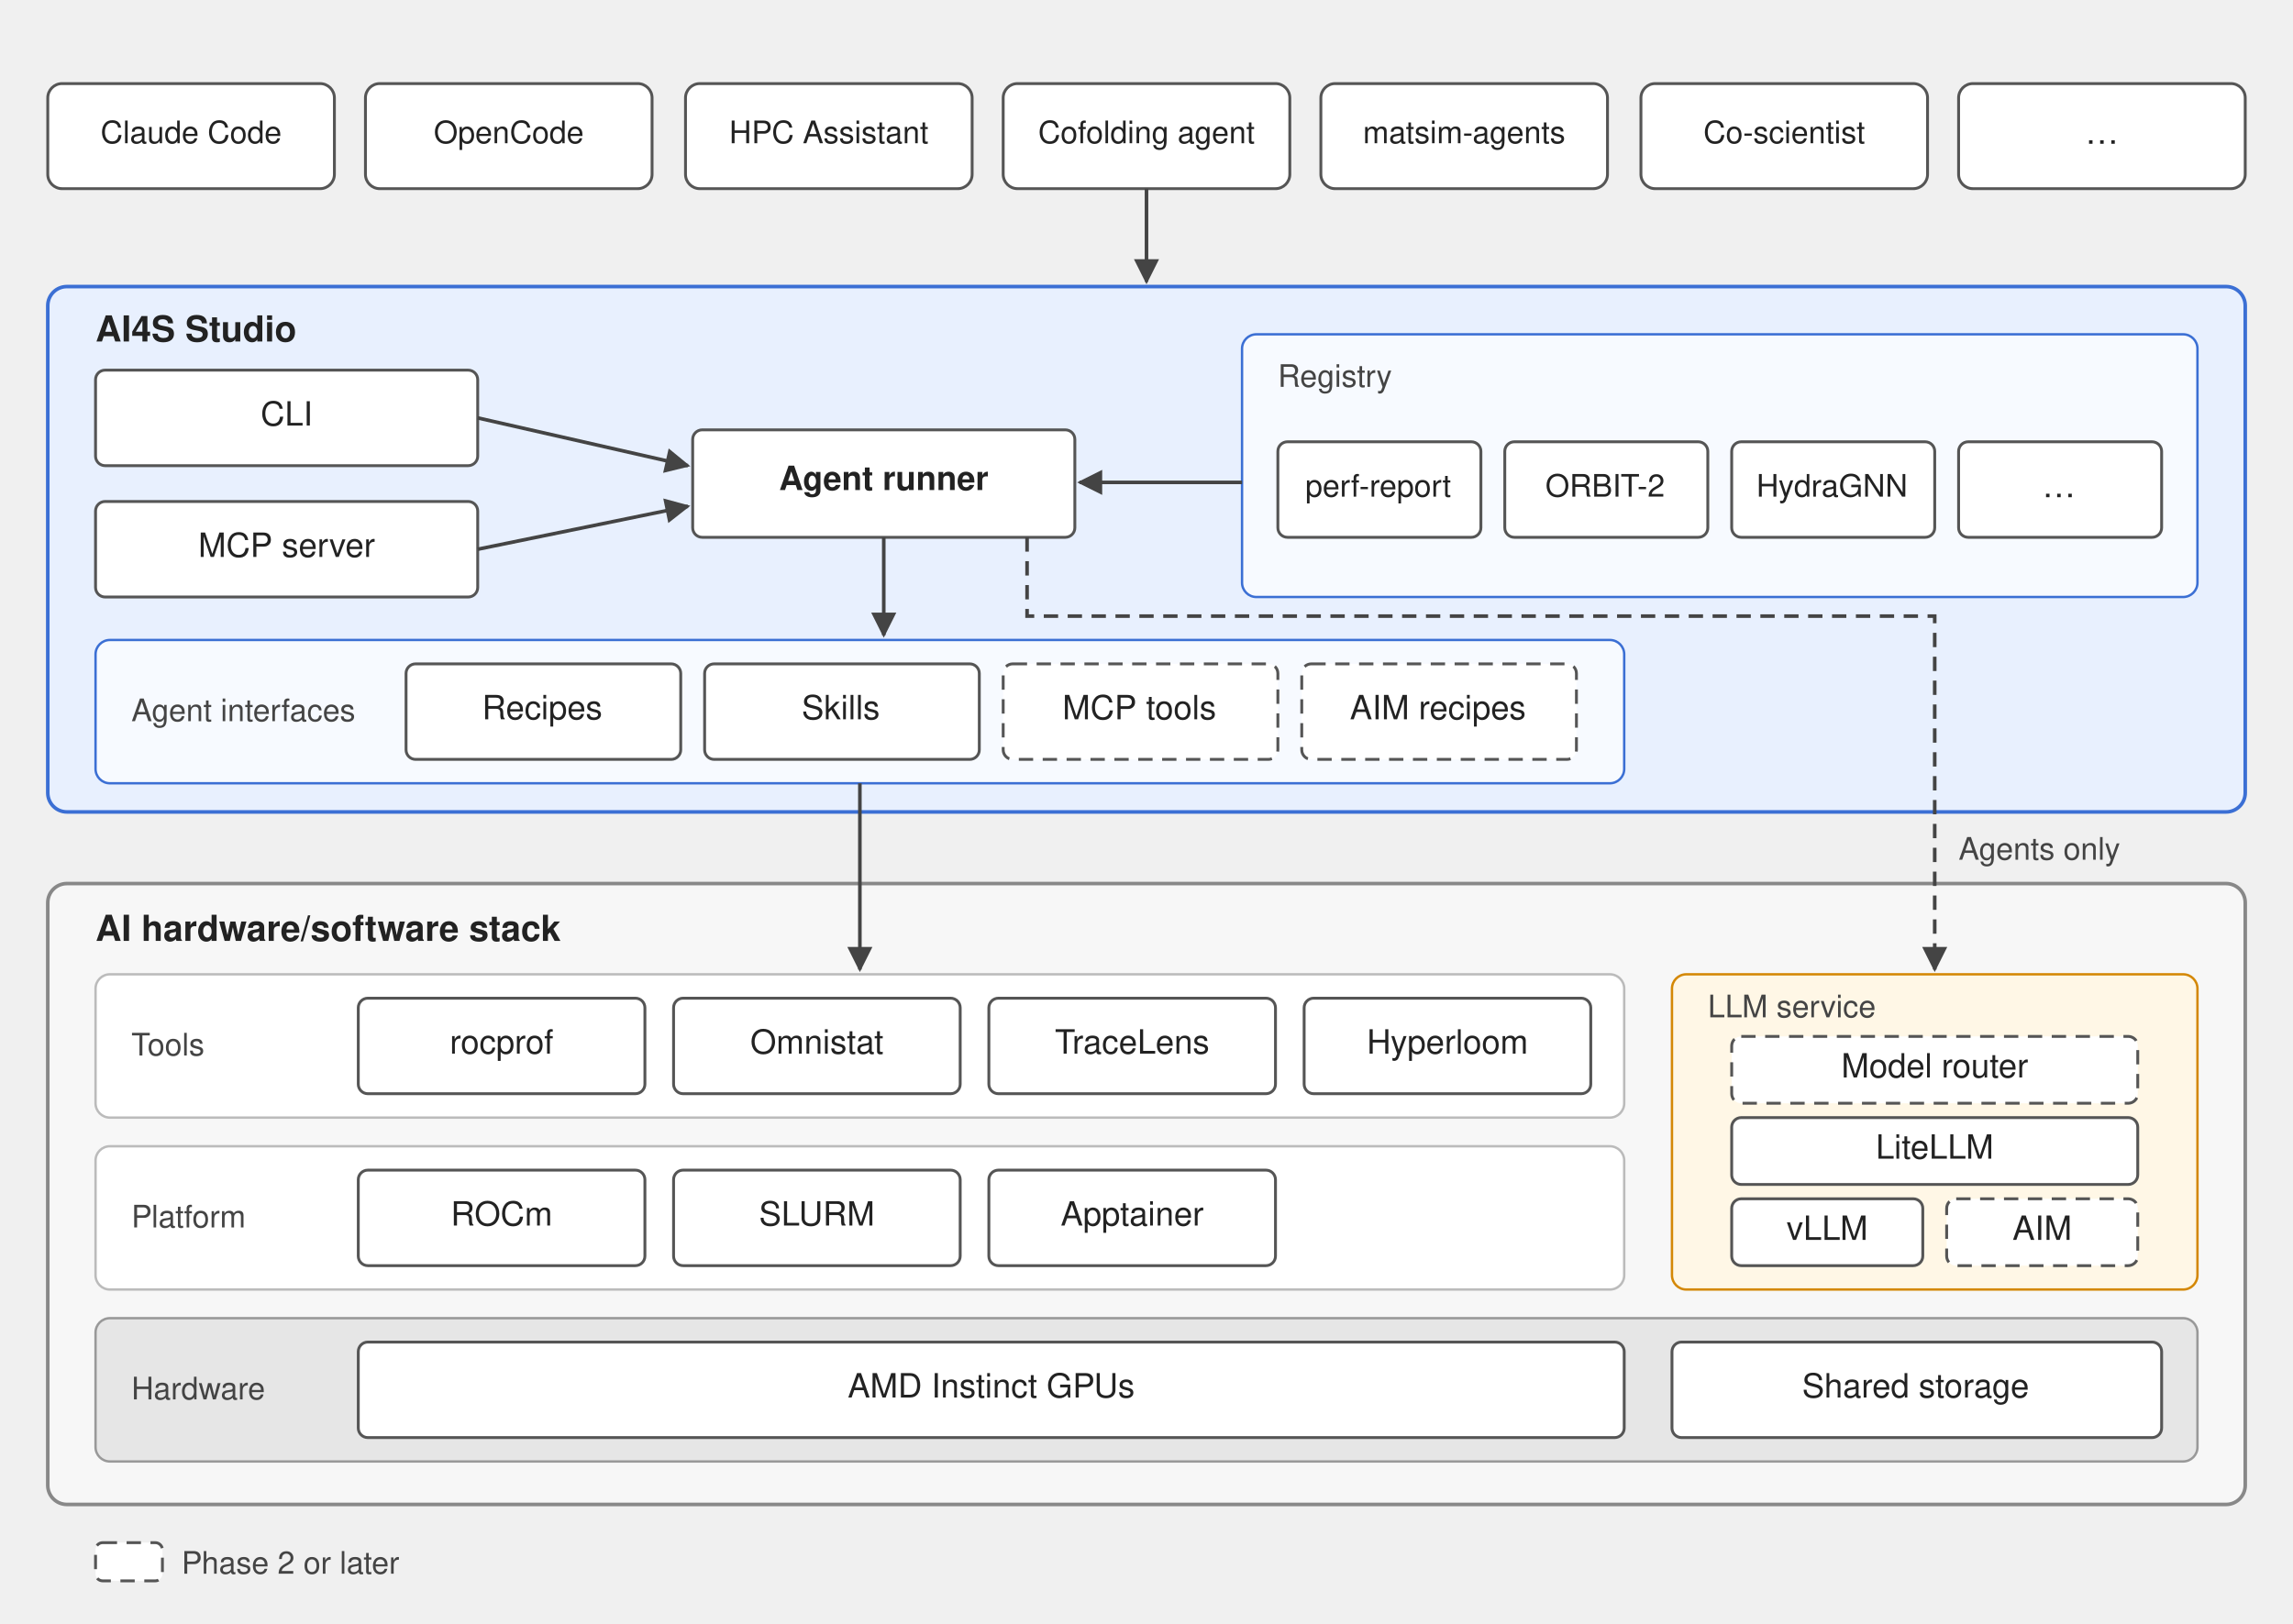
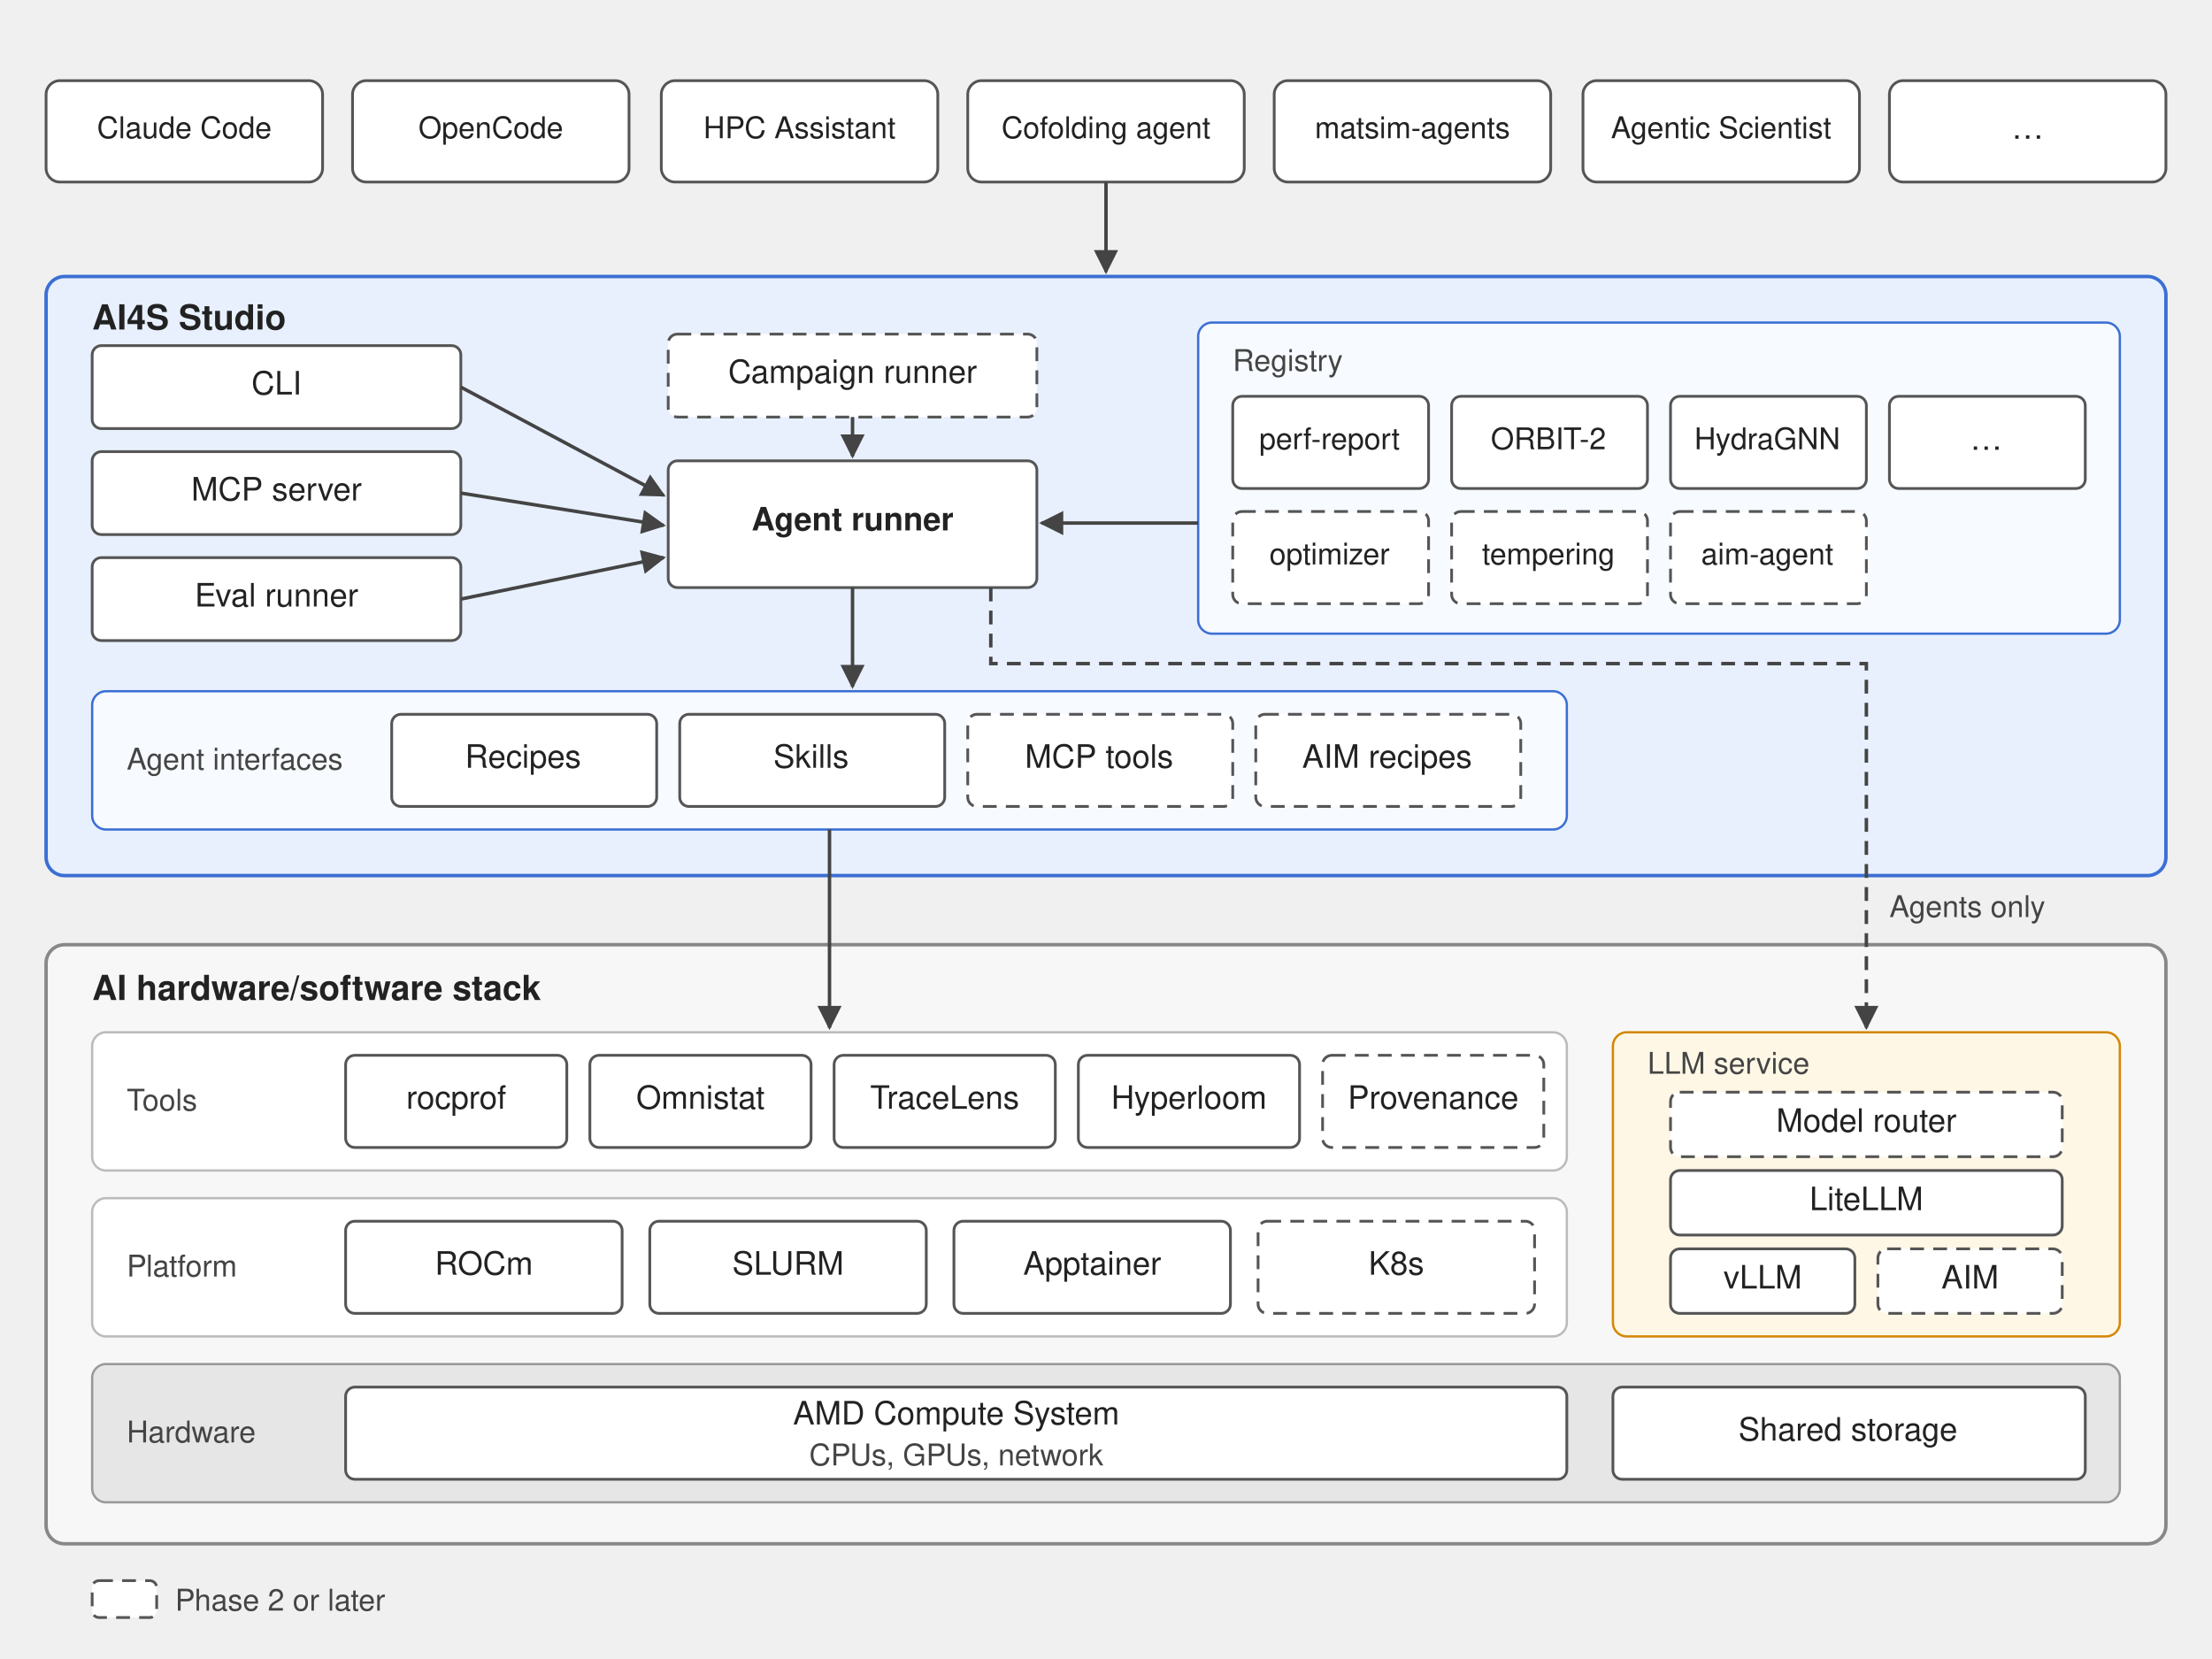
- <svg xmlns="http://www.w3.org/2000/svg" width="960" height="680" viewBox="0 0 960 680" font-family="Helvetica, Arial, sans-serif" font-size="14" fill="#222">
+ <svg xmlns="http://www.w3.org/2000/svg" width="960" height="720" viewBox="0 0 960 720" font-family="Helvetica, Arial, sans-serif" font-size="14" fill="#222">
  <defs>
    <marker id="arrow" viewBox="0 0 10 10" refX="9" refY="5" markerWidth="7" markerHeight="7" orient="auto-start-reverse">
      <path d="M0,0 L10,5 L0,10 z" fill="#444" />
    </marker>
  </defs>
  <style>
    .box { fill: #fff; stroke: #555; stroke-width: 1.2; }
    .title { font-weight: bold; font-size: 15px; }
    .label { font-size: 13px; fill: #444; }
    .c { text-anchor: middle; dominant-baseline: central; }
    .edge { stroke: #444; stroke-width: 1.5; fill: none; marker-end: url(#arrow); }
    .dashed { stroke-dasharray: 6 4; }
  </style>
  <rect class="box" x="20" y="35" width="120" height="44" rx="6" fill="#f3f4f6" />
  <text class="c" x="80" y="57" font-size="13">Claude Code</text>
  <rect class="box" x="153" y="35" width="120" height="44" rx="6" fill="#f3f4f6" />
  <text class="c" x="213" y="57" font-size="13">OpenCode</text>
  <rect class="box" x="287" y="35" width="120" height="44" rx="6" fill="#f3f4f6" />
  <text class="c" x="347" y="57" font-size="13">HPC Assistant</text>
  <rect class="box" x="420" y="35" width="120" height="44" rx="6" fill="#f3f4f6" />
  <text class="c" x="480" y="57" font-size="13">Cofolding agent</text>
  <rect class="box" x="553" y="35" width="120" height="44" rx="6" fill="#f3f4f6" />
  <text class="c" x="613" y="57" font-size="13">matsim-agents</text>
  <rect class="box" x="687" y="35" width="120" height="44" rx="6" fill="#f3f4f6" />
-   <text class="c" x="747" y="57" font-size="13">Co-scientist</text>
+   <text class="c" x="747" y="57" font-size="13">Agentic Scientist</text>
  <rect class="box" x="820" y="35" width="120" height="44" rx="6" fill="#f3f4f6" />
  <text class="c" x="880" y="57">…</text>
-   <rect x="20" y="120" width="920" height="220" rx="8" fill="#e8f0fe" stroke="#3b6fd4" stroke-width="1.5" />
+   <rect x="20" y="120" width="920" height="260" rx="8" fill="#e8f0fe" stroke="#3b6fd4" stroke-width="1.5" />
  <text class="title" x="40" y="143">AI4S Studio</text>
-   <rect class="box" x="40" y="155" width="160" height="40" rx="4" />
-   <text class="c" x="120" y="175">CLI</text>
-   <rect class="box" x="40" y="210" width="160" height="40" rx="4" />
-   <text class="c" x="120" y="230">MCP server</text>
-   <rect class="box" x="290" y="180" width="160" height="45" rx="4" stroke="#3b6fd4" stroke-width="2" />
-   <text class="c" x="370" y="202" font-weight="bold">Agent runner</text>
-   <rect x="520" y="140" width="400" height="110" rx="6" fill="#f7faff" stroke="#3b6fd4" />
-   <text class="label" x="535" y="162">Registry</text>
-   <rect class="box" x="535" y="185" width="85" height="40" rx="4" />
-   <text class="c" x="577" y="205" font-size="13">perf-report</text>
-   <rect class="box" x="630" y="185" width="85" height="40" rx="4" />
-   <text class="c" x="672" y="205" font-size="13">ORBIT-2</text>
-   <rect class="box" x="725" y="185" width="85" height="40" rx="4" />
-   <text class="c" x="767" y="205" font-size="13">HydraGNN</text>
-   <rect class="box" x="820" y="185" width="85" height="40" rx="4" />
-   <text class="c" x="862" y="205">…</text>
-   <rect x="40" y="268" width="640" height="60" rx="6" fill="#f7faff" stroke="#3b6fd4" />
-   <text class="label" x="55" y="302">Agent interfaces</text>
-   <rect class="box" x="170" y="278" width="115" height="40" rx="4" />
-   <text class="c" x="227" y="298">Recipes</text>
-   <rect class="box" x="295" y="278" width="115" height="40" rx="4" />
-   <text class="c" x="352" y="298">Skills</text>
-   <rect class="box dashed" x="420" y="278" width="115" height="40" rx="4" />
-   <text class="c" x="477" y="298">MCP tools</text>
-   <rect class="box dashed" x="545" y="278" width="115" height="40" rx="4" />
-   <text class="c" x="602" y="298">AIM recipes</text>
-   <rect x="20" y="370" width="920" height="260" rx="8" fill="#f7f7f7" stroke="#888" stroke-width="1.5" />
-   <text class="title" x="40" y="394">AI hardware/software stack</text>
-   <rect x="40" y="408" width="640" height="60" rx="6" fill="#fff" stroke="#bbb" />
-   <text class="label" x="55" y="442">Tools</text>
-   <rect class="box" x="150" y="418" width="120" height="40" rx="4" />
-   <text class="c" x="210" y="438">rocprof</text>
-   <rect class="box" x="282" y="418" width="120" height="40" rx="4" />
-   <text class="c" x="342" y="438">Omnistat</text>
-   <rect class="box" x="414" y="418" width="120" height="40" rx="4" />
-   <text class="c" x="474" y="438">TraceLens</text>
-   <rect class="box" x="546" y="418" width="120" height="40" rx="4" />
-   <text class="c" x="606" y="438">Hyperloom</text>
-   <rect x="40" y="480" width="640" height="60" rx="6" fill="#fff" stroke="#bbb" />
-   <text class="label" x="55" y="514">Platform</text>
-   <rect class="box" x="150" y="490" width="120" height="40" rx="4" />
-   <text class="c" x="210" y="510">ROCm</text>
-   <rect class="box" x="282" y="490" width="120" height="40" rx="4" />
-   <text class="c" x="342" y="510">SLURM</text>
-   <rect class="box" x="414" y="490" width="120" height="40" rx="4" />
-   <text class="c" x="474" y="510">Apptainer</text>
-   <rect x="700" y="408" width="220" height="132" rx="6" fill="#fff7e6" stroke="#d48806" />
-   <text class="label" x="715" y="426">LLM service</text>
-   <rect class="box dashed" x="725" y="434" width="170" height="28" rx="4" />
-   <text class="c" x="810" y="448">Model router</text>
-   <rect class="box" x="725" y="468" width="170" height="28" rx="4" />
-   <text class="c" x="810" y="482">LiteLLM</text>
-   <rect class="box" x="725" y="502" width="80" height="28" rx="4" />
-   <text class="c" x="765" y="516">vLLM</text>
-   <rect class="box dashed" x="815" y="502" width="80" height="28" rx="4" />
-   <text class="c" x="855" y="516">AIM</text>
-   <rect x="40" y="552" width="880" height="60" rx="6" fill="#e6e6e6" stroke="#999" />
-   <text class="label" x="55" y="586">Hardware</text>
-   <rect class="box" x="150" y="562" width="530" height="40" rx="4" fill="#d4d4d4" />
-   <text class="c" x="415" y="582">AMD Instinct GPUs</text>
-   <rect class="box" x="700" y="562" width="205" height="40" rx="4" fill="#d4d4d4" />
-   <text class="c" x="802" y="582">Shared storage</text>
+   <rect class="box" x="40" y="150" width="160" height="36" rx="4" />
+   <text class="c" x="120" y="168">CLI</text>
+   <rect class="box" x="40" y="196" width="160" height="36" rx="4" />
+   <text class="c" x="120" y="214">MCP server</text>
+   <rect class="box" x="40" y="242" width="160" height="36" rx="4" />
+   <text class="c" x="120" y="260">Eval runner</text>
+   <rect class="box dashed" x="290" y="145" width="160" height="36" rx="4" />
+   <text class="c" x="370" y="163">Campaign runner</text>
+   <rect class="box" x="290" y="200" width="160" height="55" rx="4" stroke="#3b6fd4" stroke-width="2" />
+   <text class="c" x="370" y="227" font-weight="bold">Agent runner</text>
+   <rect x="520" y="140" width="400" height="135" rx="6" fill="#f7faff" stroke="#3b6fd4" />
+   <text class="label" x="535" y="161">Registry</text>
+   <rect class="box" x="535" y="172" width="85" height="40" rx="4" />
+   <text class="c" x="577" y="192" font-size="13">perf-report</text>
+   <rect class="box" x="630" y="172" width="85" height="40" rx="4" />
+   <text class="c" x="672" y="192" font-size="13">ORBIT-2</text>
+   <rect class="box" x="725" y="172" width="85" height="40" rx="4" />
+   <text class="c" x="767" y="192" font-size="13">HydraGNN</text>
+   <rect class="box" x="820" y="172" width="85" height="40" rx="4" />
+   <text class="c" x="862" y="192">…</text>
+   <rect class="box dashed" x="535" y="222" width="85" height="40" rx="4" />
+   <text class="c" x="577" y="242" font-size="13">optimizer</text>
+   <rect class="box dashed" x="630" y="222" width="85" height="40" rx="4" />
+   <text class="c" x="672" y="242" font-size="13">tempering</text>
+   <rect class="box dashed" x="725" y="222" width="85" height="40" rx="4" />
+   <text class="c" x="767" y="242" font-size="13">aim-agent</text>
+   <rect x="40" y="300" width="640" height="60" rx="6" fill="#f7faff" stroke="#3b6fd4" />
+   <text class="label" x="55" y="334">Agent interfaces</text>
+   <rect class="box" x="170" y="310" width="115" height="40" rx="4" />
+   <text class="c" x="227" y="330">Recipes</text>
+   <rect class="box" x="295" y="310" width="115" height="40" rx="4" />
+   <text class="c" x="352" y="330">Skills</text>
+   <rect class="box dashed" x="420" y="310" width="115" height="40" rx="4" />
+   <text class="c" x="477" y="330">MCP tools</text>
+   <rect class="box dashed" x="545" y="310" width="115" height="40" rx="4" />
+   <text class="c" x="602" y="330">AIM recipes</text>
+   <rect x="20" y="410" width="920" height="260" rx="8" fill="#f7f7f7" stroke="#888" stroke-width="1.5" />
+   <text class="title" x="40" y="434">AI hardware/software stack</text>
+   <rect x="40" y="448" width="640" height="60" rx="6" fill="#fff" stroke="#bbb" />
+   <text class="label" x="55" y="482">Tools</text>
+   <rect class="box" x="150" y="458" width="96" height="40" rx="4" />
+   <text class="c" x="198" y="478">rocprof</text>
+   <rect class="box" x="256" y="458" width="96" height="40" rx="4" />
+   <text class="c" x="304" y="478">Omnistat</text>
+   <rect class="box" x="362" y="458" width="96" height="40" rx="4" />
+   <text class="c" x="410" y="478">TraceLens</text>
+   <rect class="box" x="468" y="458" width="96" height="40" rx="4" />
+   <text class="c" x="516" y="478">Hyperloom</text>
+   <rect class="box dashed" x="574" y="458" width="96" height="40" rx="4" />
+   <text class="c" x="622" y="478">Provenance</text>
+   <rect x="40" y="520" width="640" height="60" rx="6" fill="#fff" stroke="#bbb" />
+   <text class="label" x="55" y="554">Platform</text>
+   <rect class="box" x="150" y="530" width="120" height="40" rx="4" />
+   <text class="c" x="210" y="550">ROCm</text>
+   <rect class="box" x="282" y="530" width="120" height="40" rx="4" />
+   <text class="c" x="342" y="550">SLURM</text>
+   <rect class="box" x="414" y="530" width="120" height="40" rx="4" />
+   <text class="c" x="474" y="550">Apptainer</text>
+   <rect class="box dashed" x="546" y="530" width="120" height="40" rx="4" />
+   <text class="c" x="606" y="550">K8s</text>
+   <rect x="700" y="448" width="220" height="132" rx="6" fill="#fff7e6" stroke="#d48806" />
+   <text class="label" x="715" y="466">LLM service</text>
+   <rect class="box dashed" x="725" y="474" width="170" height="28" rx="4" />
+   <text class="c" x="810" y="488">Model router</text>
+   <rect class="box" x="725" y="508" width="170" height="28" rx="4" />
+   <text class="c" x="810" y="522">LiteLLM</text>
+   <rect class="box" x="725" y="542" width="80" height="28" rx="4" />
+   <text class="c" x="765" y="556">vLLM</text>
+   <rect class="box dashed" x="815" y="542" width="80" height="28" rx="4" />
+   <text class="c" x="855" y="556">AIM</text>
+   <rect x="40" y="592" width="880" height="60" rx="6" fill="#e6e6e6" stroke="#999" />
+   <text class="label" x="55" y="626">Hardware</text>
+   <rect class="box" x="150" y="602" width="530" height="40" rx="4" fill="#d4d4d4" />
+   <text class="c" x="415" y="615">AMD Compute System</text>
+   <text class="c label" x="415" y="633" font-size="11">CPUs, GPUs, network</text>
+   <rect class="box" x="700" y="602" width="205" height="40" rx="4" fill="#d4d4d4" />
+   <text class="c" x="802" y="622">Shared storage</text>
  <path class="edge" d="M480,79 L480,118" />
-   <path class="edge" d="M200,175 L288,195" />
-   <path class="edge" d="M200,230 L288,212" />
-   <path class="edge" d="M520,202 L452,202" />
-   <path class="edge" d="M370,225 L370,266" />
-   <path class="edge" d="M360,328 L360,406" />
-   <path class="edge dashed" d="M430,225 L430,258 L810,258 L810,406" />
-   <text class="label" x="820" y="360">Agents only</text>
-   <rect class="box dashed" x="40" y="646" width="28" height="16" rx="3" />
-   <text class="label" x="76" y="659">Phase 2 or later</text>
+   <path class="edge" d="M200,168 L288,215" />
+   <path class="edge" d="M200,214 L288,228" />
+   <path class="edge" d="M200,260 L288,242" />
+   <path class="edge" d="M370,181 L370,198" />
+   <path class="edge" d="M520,227 L452,227" />
+   <path class="edge" d="M370,255 L370,298" />
+   <path class="edge" d="M360,360 L360,446" />
+   <path class="edge dashed" d="M430,255 L430,288 L810,288 L810,446" />
+   <text class="label" x="820" y="398">Agents only</text>
+   <rect class="box dashed" x="40" y="686" width="28" height="16" rx="3" />
+   <text class="label" x="76" y="699">Phase 2 or later</text>
</svg>
